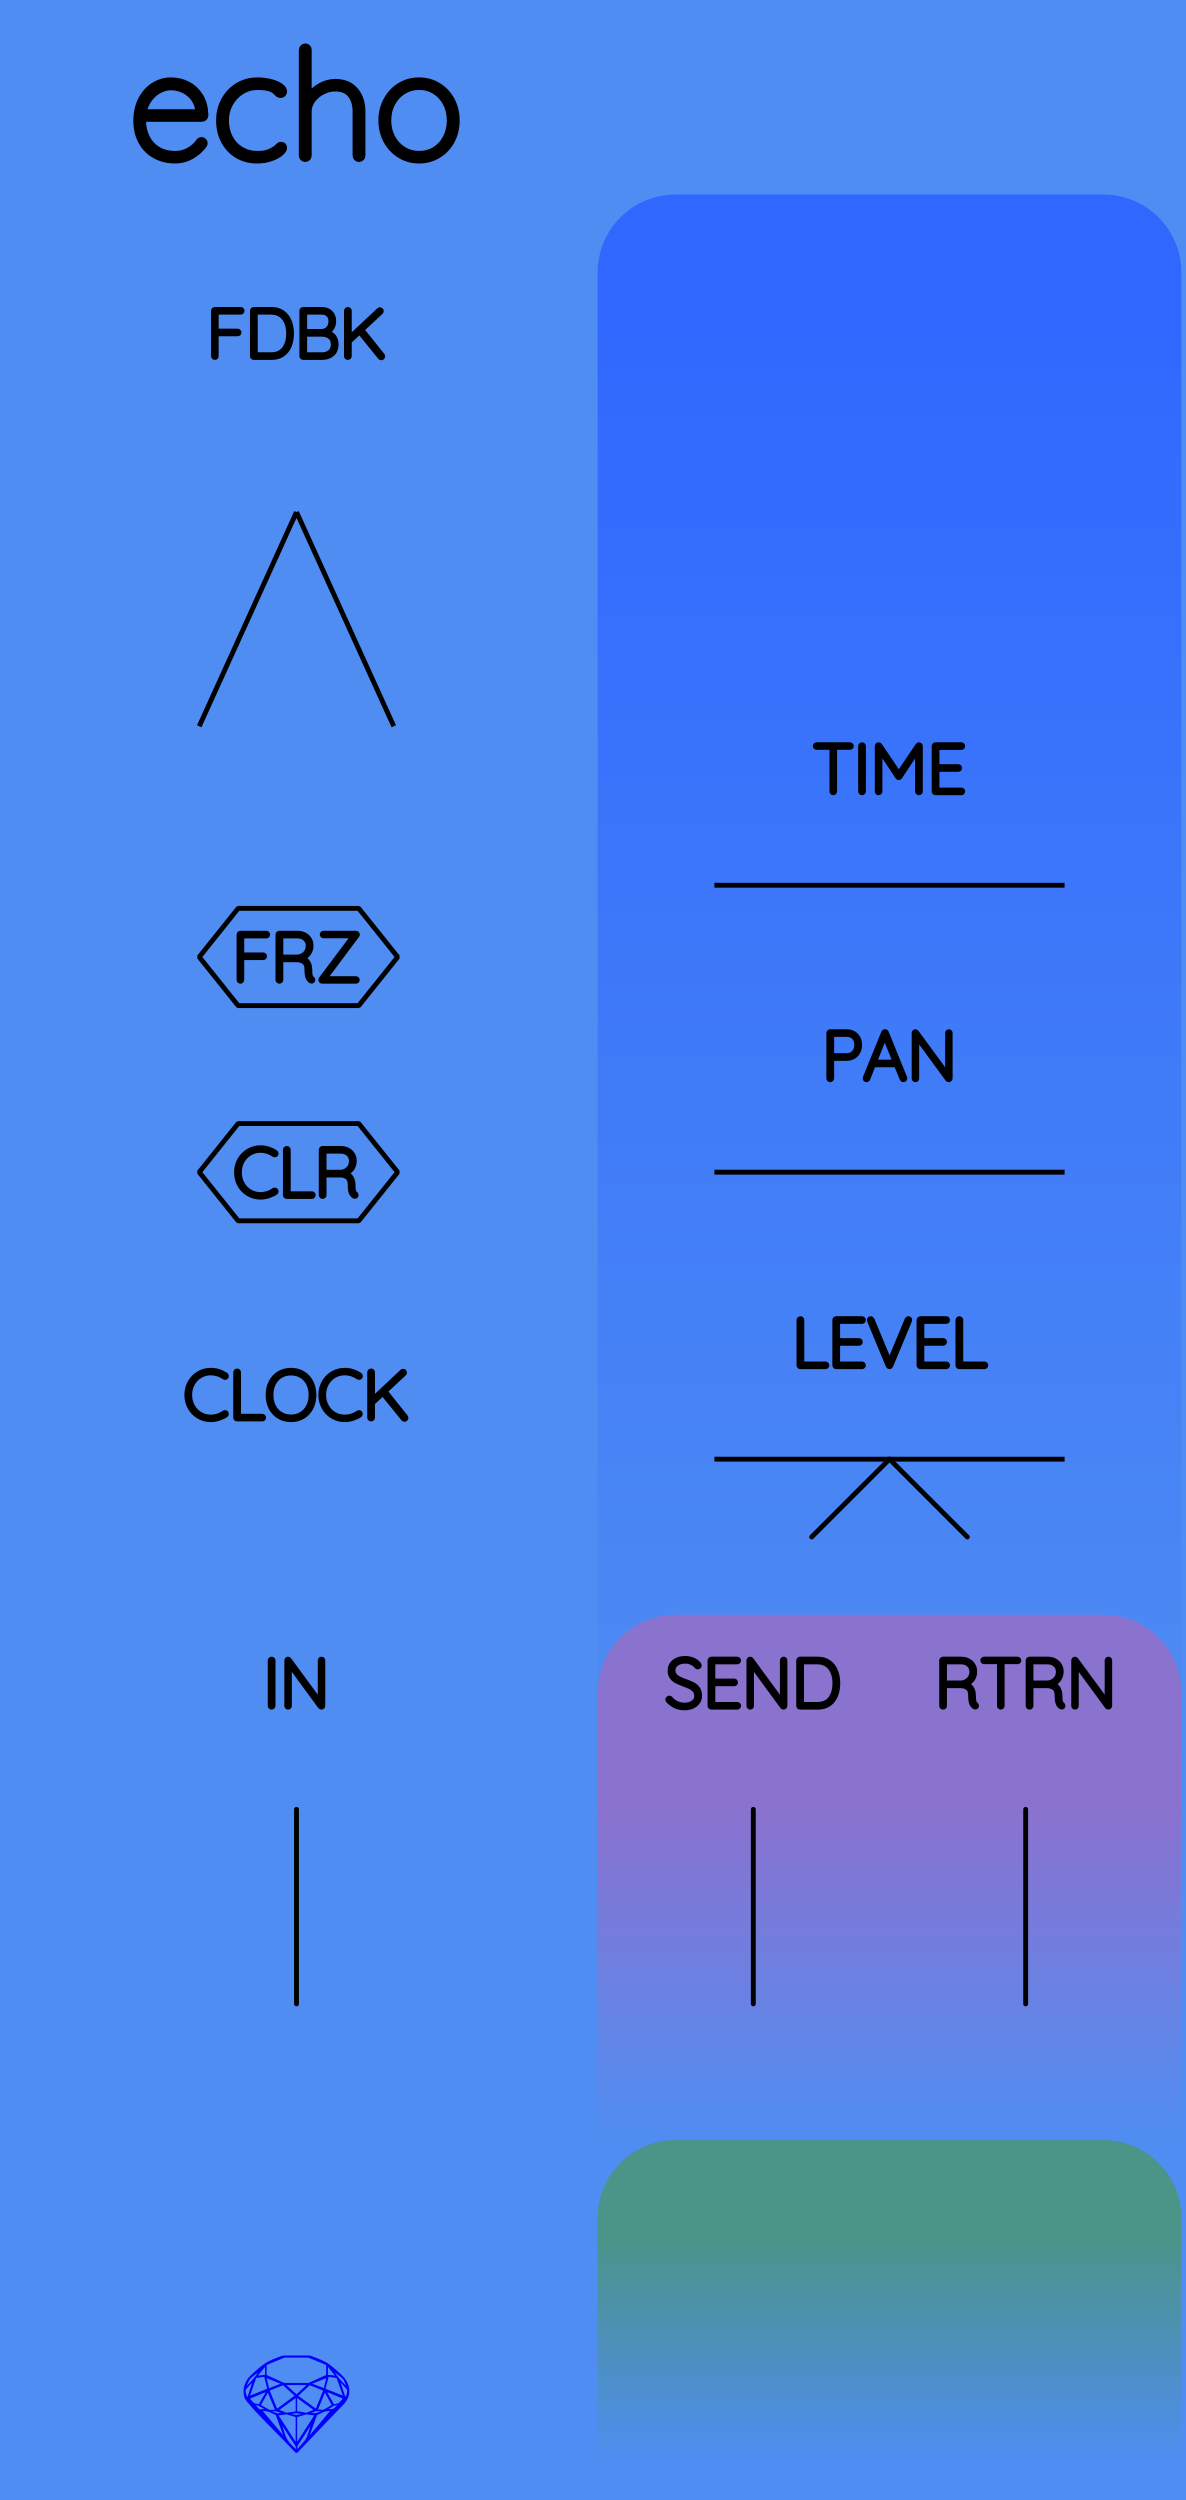
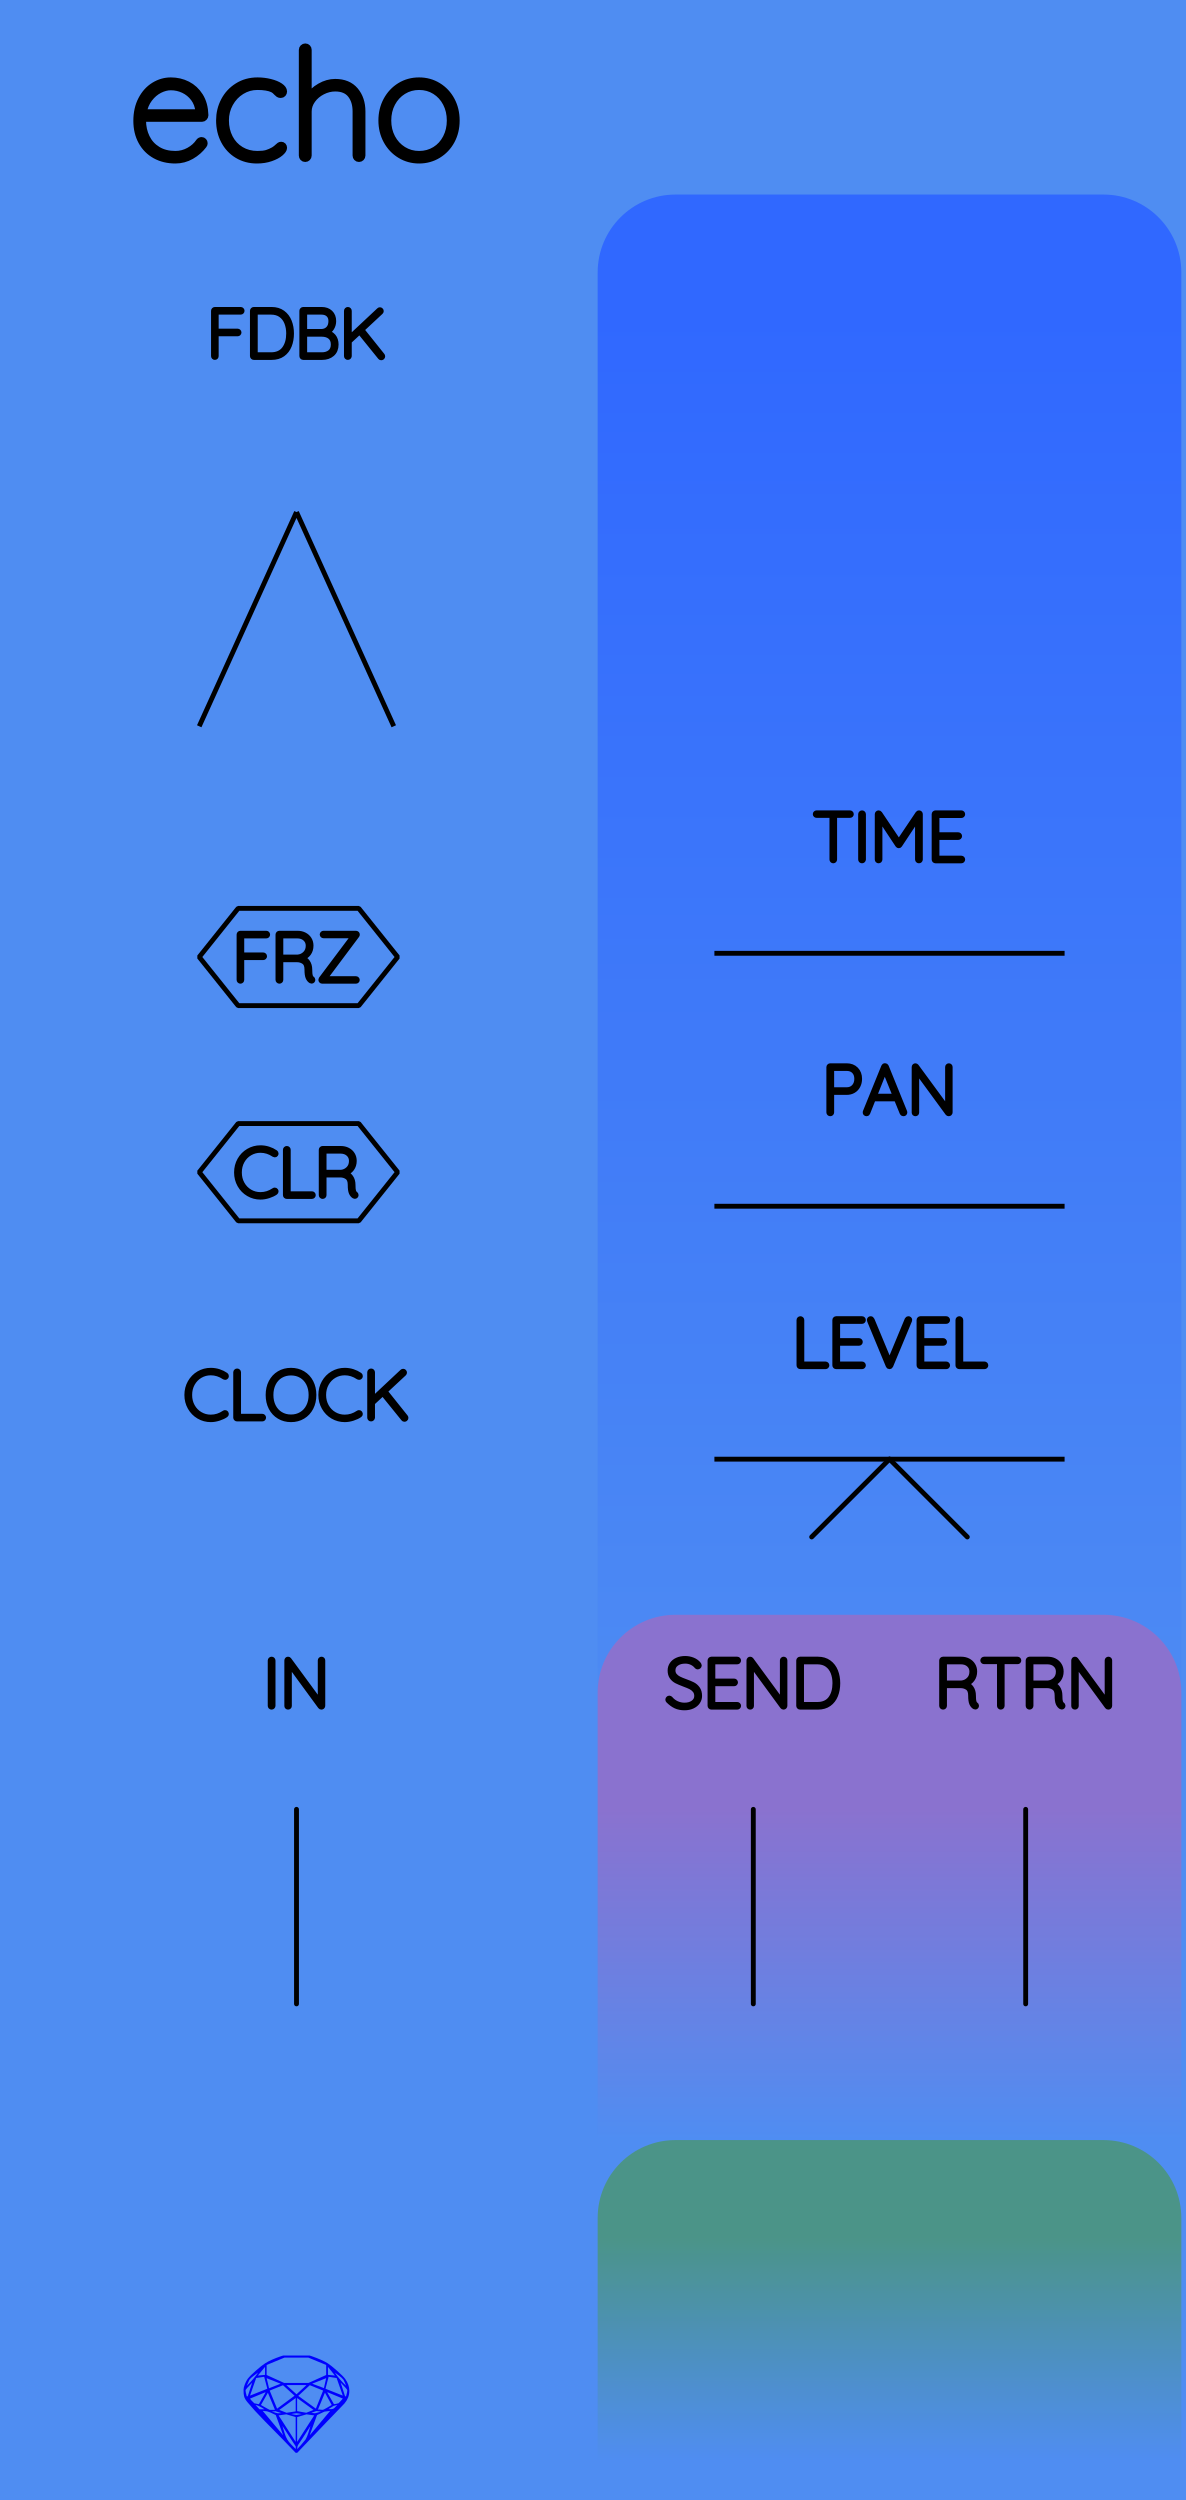
<svg xmlns="http://www.w3.org/2000/svg" width="60.96mm" height="128.50mm" viewBox="0 0 60.96 128.50">
  <g id="PanelLayer">
    <defs>
      <linearGradient id="gradient_controls" x1="0" y1="16" x2="0" y2="93" gradientUnits="userSpaceOnUse">
        <stop style="stop-color:#3068ff;stop-opacity:1;" offset="0" />
        <stop style="stop-color:#4f8df2;stop-opacity:1;" offset="1" />
      </linearGradient>
      <linearGradient id="gradient_send_return" x1="0" y1="93" x2="0" y2="110" gradientUnits="userSpaceOnUse">
        <stop style="stop-color:#8a72cf;stop-opacity:1;" offset="0" />
        <stop style="stop-color:#4f8df2;stop-opacity:1;" offset="1" />
      </linearGradient>
      <linearGradient id="gradient_env" x1="0" y1="115" x2="0" y2="126.5" gradientUnits="userSpaceOnUse">
        <stop style="stop-color:#4b9488;stop-opacity:1;" offset="0" />
        <stop style="stop-color:#4f8df2;stop-opacity:1;" offset="1" />
      </linearGradient>
    </defs>
    <rect id="border_rect" width="60.96" height="128.5" x="0" y="0" style="display:inline;fill:#4f8df2;fill-opacity:1;stroke:none;" />
    <path id="controls_art" d="M 30.72,93.00 L 30.72,14.00 A 4 4 0 0 1 34.72 10 L 56.72,10.00 A 4 4 0 0 1 60.72 14 L 60.72,10.00 L 60.72,93.00 z" style="fill:url(#gradient_controls);fill-opacity:1;stroke-width:0;" />
    <path id="send_return_art" d="M 30.72,110.00 L 30.72,87.00 A 4 4 0 0 1 34.72 83 L 56.72,83.00 A 4 4 0 0 1 60.72 87 L 60.72,83.00 L 60.72,110.00 z" style="fill:url(#gradient_send_return);fill-opacity:1;stroke-width:0;" />
    <path id="env_art" d="M 30.72,126.50 L 30.72,114.00 A 4 4 0 0 1 34.72 110 L 56.72,110.00 A 4 4 0 0 1 60.72 114 L 60.72,110.00 L 60.72,126.50 z" style="fill:url(#gradient_env);fill-opacity:1;stroke-width:0;" />
    <path id="model_name" d="M10.498 7.36Q10.498 7.414 10.467 7.453Q10.211 7.794 9.831 8.012Q9.45 8.229 9.016 8.229Q8.434 8.229 7.983 7.981Q7.533 7.732 7.281 7.274Q7.029 6.816 7.029 6.211Q7.029 5.59 7.273 5.121Q7.518 4.651 7.921 4.403Q8.325 4.154 8.783 4.154Q9.241 4.154 9.633 4.352Q10.024 4.55 10.273 4.946Q10.521 5.342 10.537 5.924Q10.537 5.986 10.49 6.036Q10.444 6.087 10.382 6.087H7.331V6.188Q7.331 6.669 7.525 7.069Q7.719 7.468 8.1 7.701Q8.48 7.934 9.016 7.934Q9.388 7.934 9.718 7.752Q10.048 7.569 10.234 7.29Q10.288 7.22 10.366 7.22Q10.42 7.22 10.459 7.263Q10.498 7.305 10.498 7.36ZM7.362 5.792H10.219V5.722Q10.18 5.326 9.966 5.043Q9.753 4.76 9.439 4.612Q9.124 4.465 8.783 4.465Q8.496 4.465 8.197 4.616Q7.898 4.767 7.669 5.066Q7.44 5.365 7.362 5.792ZM14.58 4.705Q14.58 4.767 14.538 4.814Q14.495 4.861 14.433 4.861Q14.363 4.861 14.328 4.837Q14.293 4.814 14.231 4.752Q14.13 4.635 14.021 4.581Q13.742 4.449 13.23 4.449Q12.787 4.449 12.411 4.682Q12.035 4.915 11.813 5.315Q11.592 5.714 11.592 6.188Q11.592 6.684 11.798 7.084Q12.004 7.484 12.38 7.709Q12.756 7.934 13.23 7.934Q13.54 7.934 13.719 7.88Q13.897 7.825 14.076 7.724Q14.2 7.647 14.293 7.554Q14.332 7.515 14.371 7.488Q14.41 7.461 14.448 7.461Q14.511 7.461 14.545 7.499Q14.58 7.538 14.58 7.6Q14.58 7.709 14.402 7.86Q14.223 8.012 13.909 8.12Q13.595 8.229 13.207 8.229Q12.648 8.229 12.209 7.965Q11.771 7.701 11.526 7.235Q11.282 6.77 11.282 6.188Q11.282 5.644 11.526 5.179Q11.771 4.713 12.217 4.434Q12.663 4.154 13.238 4.154Q13.571 4.154 13.886 4.232Q14.2 4.31 14.39 4.438Q14.58 4.566 14.58 4.705ZM18.608 5.73V7.996Q18.608 8.058 18.562 8.105Q18.515 8.151 18.453 8.151Q18.383 8.151 18.341 8.105Q18.298 8.058 18.298 7.996V5.73Q18.298 5.194 18.034 4.861Q17.77 4.527 17.227 4.527Q16.893 4.527 16.571 4.69Q16.249 4.853 16.047 5.132Q15.845 5.412 15.845 5.73V7.996Q15.845 8.058 15.799 8.105Q15.752 8.151 15.69 8.151Q15.62 8.151 15.578 8.105Q15.535 8.058 15.535 7.996V2.563Q15.535 2.501 15.582 2.455Q15.628 2.408 15.69 2.408Q15.76 2.408 15.803 2.455Q15.845 2.501 15.845 2.563V5.016Q16.063 4.674 16.447 4.453Q16.831 4.232 17.227 4.232Q17.894 4.232 18.251 4.655Q18.608 5.078 18.608 5.73ZM21.542 8.229Q21.006 8.229 20.568 7.961Q20.13 7.693 19.877 7.228Q19.625 6.762 19.625 6.195Q19.625 5.621 19.877 5.155Q20.13 4.69 20.564 4.422Q20.999 4.154 21.542 4.154Q22.078 4.154 22.516 4.422Q22.954 4.69 23.203 5.155Q23.451 5.621 23.451 6.195Q23.451 6.77 23.203 7.232Q22.954 7.693 22.516 7.961Q22.078 8.229 21.542 8.229ZM21.542 4.449Q21.092 4.449 20.723 4.678Q20.355 4.907 20.145 5.303Q19.936 5.699 19.936 6.195Q19.936 6.684 20.145 7.08Q20.355 7.476 20.723 7.705Q21.092 7.934 21.542 7.934Q22 7.934 22.365 7.709Q22.73 7.484 22.935 7.084Q23.141 6.684 23.141 6.195Q23.141 5.699 22.935 5.303Q22.73 4.907 22.365 4.678Q22 4.449 21.542 4.449Z" style="display:inline;stroke:#000000;stroke-width:0.35;stroke-linecap:round;stroke-linejoin:bevel" />
    <path id="sapphire_gemstone" d="m 17.955,122.900 q 0,0.342 -0.243,0.631 -0.044,0.052 -0.204,0.215 -0.187,0.19 -0.785,0.813 l -1.444,1.513 q -0.019,0.003 -0.044,0.003 -0.028,0 -0.041,-0.003 -0.083,-0.083 -0.648,-0.675 -0.469,-0.474 -0.934,-0.948 -0.557,-0.568 -0.898,-0.981 -0.132,-0.16 -0.168,-0.298 -0.028,-0.102 -0.028,-0.342 0,-0.11 0.072,-0.289 0.066,-0.165 0.141,-0.265 0.119,-0.157 0.422,-0.424 0.284,-0.251 0.474,-0.375 0.273,-0.179 0.819,-0.367 0.096,-0.033 0.11,-0.033 h 1.361 q 0.011,0 0.105,0.033 0.568,0.201 0.824,0.367 0.165,0.105 0.474,0.378 0.322,0.284 0.422,0.422 0.215,0.295 0.215,0.626 z m -0.168,-0.273 q -0.033,-0.107 -0.135,-0.309 -0.072,-0.094 -0.209,-0.198 -0.119,-0.085 -0.234,-0.171 0.245,0.364 0.579,0.678 z m -0.573,-0.524 -0.358,-0.446 v 0.411 z m 0.637,0.758 q 0,-0.052 -0.342,-0.394 l 0.229,0.703 h 0.05 q 0.063,-0.218 0.063,-0.309 z m -0.232,0.273 -0.317,-0.904 -0.411,-0.063 -0.16,0.615 z m 0.003,0.154 -0.772,-0.32 h -0.03 l 0.345,0.606 q 0.08,-0.003 0.234,-0.047 0.025,-0.014 0.223,-0.24 z m -0.857,-1.05 -0.719,0.284 0.604,0.226 z m 0,-0.163 v -0.515 l -0.918,-0.38 h -1.224 l -0.918,0.38 v 0.515 l 0.898,0.408 h 1.254 z m 0.573,1.538 q -0.069,0.011 -0.198,0.052 -0.085,0.055 -0.259,0.163 0.019,0 0.063,0.003 0.041,0 0.063,0 0.119,0 0.19,-0.069 0.072,-0.072 0.141,-0.149 z m -0.289,0.003 -0.347,-0.631 -0.364,0.879 q 0.025,-0.017 0.066,-0.017 0.03,0 0.085,0.011 0.058,0.008 0.088,0.008 0.05,0 0.229,-0.107 0.229,-0.138 0.243,-0.143 z m -0.441,-0.741 -0.684,-0.276 -0.593,0.548 0.904,0.656 z m -0.854,-0.284 h -1.036 l 0.524,0.474 z m 0.75,1.367 q -0.229,-0.03 -0.229,-0.03 -0.036,0 -0.273,0.094 l 0.19,0.019 q 0.011,0 0.311,-0.083 z m -0.389,-0.088 -0.843,-0.612 v 0.675 l 0.471,0.083 z m 0.854,0.05 q -0.099,0.006 -0.295,0.039 -0.011,0.003 -0.378,0.176 -0.13,0.347 -0.38,1.042 z m -2.544,-1.397 -0.719,-0.284 0.124,0.518 z m -0.802,-0.455 v -0.411 l -0.367,0.446 z m 1.516,1.072 -0.593,-0.54 -0.684,0.276 0.38,0.929 z m 0.369,0.943 q -0.033,-0.003 -0.135,-0.025 -0.085,-0.017 -0.138,-0.017 -0.052,0 -0.138,0.017 -0.102,0.022 -0.135,0.025 0.265,0.047 0.273,0.047 0.008,0 0.273,-0.047 z m -0.309,-0.138 v -0.686 l -0.843,0.612 0.372,0.146 z m 0.951,0.207 -0.397,-0.055 -0.48,0.141 v 1.276 z m -2.888,-2.202 q -0.119,0.085 -0.234,0.174 -0.146,0.107 -0.209,0.196 -0.044,0.105 -0.135,0.314 0.369,-0.364 0.579,-0.684 z m 0.477,0.832 -0.16,-0.615 -0.411,0.063 -0.317,0.904 z m 0.394,1.083 -0.364,-0.879 -0.356,0.631 q 0.435,0.251 0.452,0.251 0.091,0 0.267,-0.003 z m 1.822,0.83 q -0.132,0.212 -0.405,0.634 -0.077,0.107 -0.22,0.328 -0.058,0.105 -0.055,0.226 0.16,-0.152 0.433,-0.496 0.077,-0.13 0.141,-0.339 0.055,-0.176 0.107,-0.353 z m -1.494,-0.661 -0.27,-0.088 -0.008,-0.011 q -0.025,0 -0.107,0.011 -0.066,0.006 -0.107,0.006 0.273,0.091 0.311,0.091 0.025,0 0.182,-0.008 z m -0.81,-1.064 h -0.03 l -0.772,0.32 q 0.066,0.097 0.223,0.24 0.077,0.014 0.234,0.047 z m -0.689,-0.502 q -0.342,0.347 -0.342,0.394 0,0.08 0.063,0.309 h 0.05 z m 2.235,3.045 v -1.276 l -0.48,-0.141 -0.397,0.055 z m -1.607,-1.676 q -0.256,-0.182 -0.458,-0.223 0.066,0.077 0.204,0.223 z m 1.61,2.045 v -0.138 l -0.684,-1.05 q 0.052,0.176 0.107,0.353 0.063,0.209 0.141,0.339 0.069,0.119 0.204,0.259 0.116,0.119 0.232,0.237 z m -0.645,-0.706 q -0.116,-0.328 -0.38,-1.042 -0.135,-0.066 -0.273,-0.13 -0.16,-0.072 -0.289,-0.072 -0.052,0 -0.11,-0.014 z" style="stroke-width:0;fill:#0000ff;stroke:#2e2114;stroke-linecap:square;stroke-opacity:1" />
    <path d="M 15.24,93.00 L 15.24,103.00 " style="stroke:#000000;stroke-width:0.25;stroke-linecap:round;stroke-linejoin:bevel;stroke-dasharray:none" fill="none" />
    <path d="M13.961 87.749Q13.926 87.749 13.906 87.728Q13.887 87.707 13.887 87.675V85.353Q13.887 85.322 13.908 85.301Q13.929 85.279 13.961 85.279Q13.993 85.279 14.014 85.301Q14.035 85.322 14.035 85.353V87.675Q14.032 87.707 14.011 87.728Q13.989 87.749 13.961 87.749ZM16.593 85.346V87.671Q16.593 87.71 16.572 87.729Q16.551 87.749 16.519 87.749Q16.483 87.749 16.462 87.721L14.875 85.551V87.689Q14.875 87.714 14.855 87.731Q14.836 87.749 14.808 87.749Q14.776 87.749 14.758 87.731Q14.741 87.714 14.741 87.689V85.35Q14.741 85.315 14.76 85.297Q14.78 85.279 14.804 85.279Q14.836 85.279 14.857 85.304L16.459 87.488V85.346Q16.459 85.318 16.478 85.299Q16.498 85.279 16.526 85.279Q16.558 85.279 16.575 85.299Q16.593 85.318 16.593 85.346Z" style="stroke:#000000;stroke-width:0.25;stroke-linecap:round;stroke-linejoin:bevel" />
    <path d="M 38.72,93.00 L 38.72,103.00 " style="stroke:#000000;stroke-width:0.25;stroke-linecap:round;stroke-linejoin:bevel;stroke-dasharray:none" fill="none" />
    <path d="M34.346 87.414Q34.324 87.392 34.324 87.361Q34.324 87.333 34.349 87.306Q34.374 87.28 34.402 87.28Q34.434 87.28 34.462 87.311Q34.6 87.474 34.788 87.558Q34.977 87.643 35.185 87.643Q35.457 87.643 35.633 87.513Q35.81 87.382 35.81 87.167Q35.806 86.997 35.718 86.888Q35.63 86.779 35.501 86.713Q35.372 86.648 35.15 86.567Q34.907 86.475 34.771 86.405Q34.635 86.334 34.538 86.204Q34.441 86.073 34.441 85.862Q34.441 85.689 34.536 85.547Q34.631 85.406 34.808 85.325Q34.984 85.244 35.217 85.244Q35.425 85.244 35.612 85.32Q35.799 85.396 35.908 85.533Q35.944 85.583 35.944 85.608Q35.944 85.636 35.917 85.659Q35.891 85.682 35.859 85.682Q35.831 85.682 35.813 85.66Q35.714 85.533 35.559 85.459Q35.404 85.385 35.217 85.385Q34.949 85.385 34.771 85.512Q34.593 85.639 34.593 85.858Q34.593 86.01 34.679 86.115Q34.765 86.221 34.896 86.287Q35.026 86.352 35.22 86.422Q35.467 86.511 35.612 86.585Q35.757 86.659 35.859 86.8Q35.961 86.941 35.961 87.174Q35.961 87.336 35.866 87.477Q35.771 87.618 35.593 87.701Q35.414 87.784 35.185 87.784Q34.924 87.784 34.73 87.694Q34.536 87.604 34.346 87.414ZM37.965 87.678Q37.965 87.71 37.944 87.729Q37.923 87.749 37.895 87.749H36.565Q36.536 87.749 36.515 87.728Q36.494 87.707 36.494 87.678V85.35Q36.494 85.322 36.515 85.301Q36.536 85.279 36.565 85.279H37.895Q37.923 85.279 37.944 85.301Q37.965 85.322 37.965 85.35Q37.965 85.382 37.944 85.401Q37.923 85.421 37.895 85.421H36.642V86.405H37.736Q37.764 86.405 37.785 86.426Q37.806 86.447 37.806 86.475Q37.806 86.507 37.785 86.526Q37.764 86.546 37.736 86.546H36.642V87.608H37.895Q37.923 87.608 37.944 87.629Q37.965 87.65 37.965 87.678ZM40.346 85.346V87.671Q40.346 87.71 40.325 87.729Q40.304 87.749 40.272 87.749Q40.237 87.749 40.216 87.721L38.628 85.551V87.689Q38.628 87.714 38.609 87.731Q38.59 87.749 38.561 87.749Q38.529 87.749 38.512 87.731Q38.494 87.714 38.494 87.689V85.35Q38.494 85.315 38.514 85.297Q38.533 85.279 38.558 85.279Q38.59 85.279 38.611 85.304L40.212 87.488V85.346Q40.212 85.318 40.232 85.299Q40.251 85.279 40.279 85.279Q40.311 85.279 40.329 85.299Q40.346 85.318 40.346 85.346ZM43.063 86.514Q43.063 86.863 42.952 87.142Q42.84 87.421 42.611 87.585Q42.382 87.749 42.04 87.749H41.122Q41.094 87.749 41.073 87.728Q41.052 87.707 41.052 87.678V85.35Q41.052 85.322 41.073 85.301Q41.094 85.279 41.122 85.279H42.04Q42.378 85.279 42.609 85.449Q42.84 85.618 42.952 85.898Q43.063 86.179 43.063 86.514ZM42.914 86.514Q42.914 86.214 42.818 85.966Q42.721 85.717 42.518 85.569Q42.315 85.421 42.004 85.421H41.2V87.608H42.004Q42.463 87.608 42.689 87.306Q42.914 87.004 42.914 86.514Z" style="stroke:#000000;stroke-width:0.25;stroke-linecap:round;stroke-linejoin:bevel" />
    <path d="M 52.72,93.00 L 52.72,103.00 " style="stroke:#000000;stroke-width:0.25;stroke-linecap:round;stroke-linejoin:bevel;stroke-dasharray:none" fill="none" />
    <path d="M50.196 87.675Q50.196 87.707 50.176 87.726Q50.157 87.745 50.129 87.745Q50.108 87.745 50.097 87.738Q50.002 87.685 49.945 87.56Q49.889 87.435 49.889 87.149Q49.889 86.86 49.734 86.752Q49.578 86.645 49.374 86.645H48.548V87.678Q48.548 87.707 48.527 87.728Q48.506 87.749 48.474 87.749Q48.443 87.749 48.421 87.728Q48.4 87.707 48.4 87.678V85.35Q48.4 85.322 48.421 85.301Q48.443 85.279 48.471 85.279H49.402Q49.607 85.279 49.766 85.362Q49.924 85.445 50.012 85.59Q50.101 85.734 50.101 85.918Q50.101 86.154 49.975 86.324Q49.85 86.493 49.649 86.553Q49.818 86.606 49.928 86.763Q50.037 86.92 50.037 87.149Q50.037 87.385 50.067 87.479Q50.097 87.572 50.157 87.611Q50.196 87.636 50.196 87.675ZM49.42 86.504Q49.642 86.482 49.797 86.327Q49.953 86.172 49.953 85.921Q49.953 85.703 49.797 85.562Q49.642 85.421 49.385 85.421H48.548V86.504ZM52.369 85.346Q52.369 85.378 52.35 85.396Q52.33 85.413 52.298 85.413H51.512V87.678Q51.512 87.707 51.491 87.728Q51.469 87.749 51.441 87.749Q51.409 87.749 51.39 87.728Q51.371 87.707 51.371 87.678V85.413H50.584Q50.556 85.413 50.535 85.394Q50.513 85.375 50.513 85.346Q50.513 85.318 50.535 85.299Q50.556 85.279 50.584 85.279H52.298Q52.327 85.279 52.348 85.299Q52.369 85.318 52.369 85.346ZM54.641 87.675Q54.641 87.707 54.621 87.726Q54.602 87.745 54.574 87.745Q54.553 87.745 54.542 87.738Q54.447 87.685 54.39 87.56Q54.334 87.435 54.334 87.149Q54.334 86.86 54.179 86.752Q54.023 86.645 53.819 86.645H52.993V87.678Q52.993 87.707 52.972 87.728Q52.951 87.749 52.919 87.749Q52.888 87.749 52.866 87.728Q52.845 87.707 52.845 87.678V85.35Q52.845 85.322 52.866 85.301Q52.888 85.279 52.916 85.279H53.847Q54.052 85.279 54.211 85.362Q54.369 85.445 54.457 85.59Q54.546 85.734 54.546 85.918Q54.546 86.154 54.42 86.324Q54.295 86.493 54.094 86.553Q54.263 86.606 54.373 86.763Q54.482 86.92 54.482 87.149Q54.482 87.385 54.512 87.479Q54.542 87.572 54.602 87.611Q54.641 87.636 54.641 87.675ZM53.865 86.504Q54.087 86.482 54.242 86.327Q54.398 86.172 54.398 85.921Q54.398 85.703 54.242 85.562Q54.087 85.421 53.83 85.421H52.993V86.504ZM57.04 85.346V87.671Q57.04 87.71 57.019 87.729Q56.997 87.749 56.966 87.749Q56.93 87.749 56.909 87.721L55.322 85.551V87.689Q55.322 87.714 55.302 87.731Q55.283 87.749 55.255 87.749Q55.223 87.749 55.205 87.731Q55.188 87.714 55.188 87.689V85.35Q55.188 85.315 55.207 85.297Q55.227 85.279 55.251 85.279Q55.283 85.279 55.304 85.304L56.906 87.488V85.346Q56.906 85.318 56.925 85.299Q56.944 85.279 56.973 85.279Q57.005 85.279 57.022 85.299Q57.04 85.318 57.04 85.346Z" style="stroke:#000000;stroke-width:0.25;stroke-linecap:round;stroke-linejoin:bevel" />
    <path d="M11.638 70.728Q11.638 70.756 11.624 70.774Q11.603 70.802 11.571 70.802Q11.557 70.802 11.529 70.788Q11.201 70.566 10.834 70.566Q10.537 70.566 10.289 70.712Q10.04 70.859 9.895 71.118Q9.751 71.377 9.751 71.702Q9.751 72.026 9.895 72.285Q10.04 72.545 10.289 72.691Q10.537 72.838 10.834 72.838Q11.204 72.838 11.525 72.619Q11.543 72.605 11.568 72.605Q11.603 72.605 11.624 72.633Q11.638 72.651 11.638 72.675Q11.638 72.711 11.61 72.732Q11.472 72.831 11.255 72.901Q11.038 72.972 10.834 72.972Q10.499 72.972 10.216 72.806Q9.934 72.64 9.768 72.349Q9.603 72.058 9.603 71.702Q9.603 71.345 9.768 71.054Q9.934 70.763 10.216 70.597Q10.499 70.432 10.834 70.432Q11.046 70.432 11.245 70.495Q11.444 70.559 11.606 70.671Q11.638 70.696 11.638 70.728ZM13.55 72.866Q13.55 72.897 13.529 72.917Q13.508 72.936 13.48 72.936H12.185Q12.153 72.936 12.134 72.915Q12.114 72.894 12.114 72.866V70.537Q12.114 70.509 12.136 70.488Q12.157 70.467 12.188 70.467Q12.22 70.467 12.241 70.488Q12.263 70.509 12.263 70.537V72.795H13.48Q13.508 72.795 13.529 72.816Q13.55 72.838 13.55 72.866ZM14.958 72.972Q14.616 72.972 14.348 72.811Q14.079 72.651 13.929 72.361Q13.78 72.072 13.78 71.702Q13.78 71.331 13.929 71.042Q14.079 70.753 14.348 70.592Q14.616 70.432 14.958 70.432Q15.3 70.432 15.568 70.592Q15.836 70.753 15.986 71.042Q16.136 71.331 16.136 71.702Q16.136 72.072 15.986 72.361Q15.836 72.651 15.568 72.811Q15.3 72.972 14.958 72.972ZM14.958 70.573Q14.658 70.573 14.423 70.714Q14.189 70.855 14.058 71.112Q13.928 71.37 13.928 71.702Q13.928 72.033 14.058 72.291Q14.189 72.548 14.423 72.689Q14.658 72.831 14.958 72.831Q15.258 72.831 15.492 72.689Q15.727 72.548 15.857 72.291Q15.988 72.033 15.988 71.702Q15.988 71.37 15.857 71.112Q15.727 70.855 15.492 70.714Q15.258 70.573 14.958 70.573ZM18.524 70.728Q18.524 70.756 18.51 70.774Q18.489 70.802 18.457 70.802Q18.443 70.802 18.415 70.788Q18.087 70.566 17.72 70.566Q17.424 70.566 17.175 70.712Q16.926 70.859 16.782 71.118Q16.637 71.377 16.637 71.702Q16.637 72.026 16.782 72.285Q16.926 72.545 17.175 72.691Q17.424 72.838 17.72 72.838Q18.09 72.838 18.412 72.619Q18.429 72.605 18.454 72.605Q18.489 72.605 18.51 72.633Q18.524 72.651 18.524 72.675Q18.524 72.711 18.496 72.732Q18.359 72.831 18.142 72.901Q17.925 72.972 17.72 72.972Q17.385 72.972 17.103 72.806Q16.82 72.64 16.655 72.349Q16.489 72.058 16.489 71.702Q16.489 71.345 16.655 71.054Q16.82 70.763 17.103 70.597Q17.385 70.432 17.72 70.432Q17.932 70.432 18.131 70.495Q18.33 70.559 18.493 70.671Q18.524 70.696 18.524 70.728ZM20.867 72.88Q20.867 72.919 20.84 72.936Q20.814 72.954 20.786 72.954Q20.757 72.954 20.736 72.929L19.678 71.621L19.149 72.111V72.862Q19.145 72.894 19.124 72.915Q19.103 72.936 19.075 72.936Q19.039 72.936 19.02 72.915Q19.001 72.894 19.001 72.862V70.541Q19.001 70.509 19.022 70.488Q19.043 70.467 19.075 70.467Q19.106 70.467 19.128 70.488Q19.149 70.509 19.149 70.541V71.931L20.673 70.502Q20.694 70.481 20.722 70.481Q20.75 70.481 20.772 70.502Q20.793 70.523 20.793 70.552Q20.793 70.58 20.772 70.601L19.794 71.511L20.849 72.831Q20.867 72.855 20.867 72.88Z" style="stroke:#000000;stroke-width:0.25;stroke-linecap:round;stroke-linejoin:bevel" />
-     <path d="M 36.72,45.50 L 54.72,45.50 z " style="stroke:#000000;stroke-width:0.25;stroke-linecap:round;stroke-linejoin:bevel;stroke-dasharray:none" />
-     <path d="M43.759 38.346Q43.759 38.378 43.739 38.396Q43.72 38.413 43.688 38.413H42.901V40.678Q42.901 40.706 42.88 40.728Q42.859 40.749 42.831 40.749Q42.799 40.749 42.78 40.728Q42.76 40.706 42.76 40.678V38.413H41.974Q41.945 38.413 41.924 38.394Q41.903 38.375 41.903 38.346Q41.903 38.318 41.924 38.299Q41.945 38.279 41.974 38.279H43.688Q43.716 38.279 43.737 38.299Q43.759 38.318 43.759 38.346ZM44.309 40.749Q44.274 40.749 44.254 40.728Q44.235 40.706 44.235 40.675V38.353Q44.235 38.322 44.256 38.301Q44.277 38.279 44.309 38.279Q44.341 38.279 44.362 38.301Q44.383 38.322 44.383 38.353V40.675Q44.379 40.706 44.358 40.728Q44.337 40.749 44.309 40.749ZM47.307 38.35V40.678Q47.307 40.706 47.285 40.728Q47.262 40.749 47.233 40.749Q47.202 40.749 47.181 40.728Q47.159 40.706 47.159 40.678V38.569L46.249 39.944Q46.231 39.973 46.2 39.973Q46.161 39.973 46.143 39.944L45.23 38.565V40.678Q45.23 40.706 45.209 40.728Q45.187 40.749 45.159 40.749Q45.127 40.749 45.108 40.728Q45.089 40.706 45.089 40.678V38.35Q45.089 38.325 45.108 38.302Q45.127 38.279 45.156 38.279Q45.201 38.279 45.223 38.311L46.2 39.765L47.177 38.311Q47.205 38.272 47.244 38.279Q47.272 38.283 47.29 38.302Q47.307 38.322 47.307 38.35ZM49.484 40.678Q49.484 40.71 49.463 40.729Q49.442 40.749 49.414 40.749H48.084Q48.055 40.749 48.034 40.728Q48.013 40.706 48.013 40.678V38.35Q48.013 38.322 48.034 38.301Q48.055 38.279 48.084 38.279H49.414Q49.442 38.279 49.463 38.301Q49.484 38.322 49.484 38.35Q49.484 38.382 49.463 38.401Q49.442 38.42 49.414 38.42H48.161V39.405H49.255Q49.283 39.405 49.304 39.426Q49.325 39.447 49.325 39.475Q49.325 39.507 49.304 39.526Q49.283 39.546 49.255 39.546H48.161V40.608H49.414Q49.442 40.608 49.463 40.629Q49.484 40.65 49.484 40.678Z" style="stroke:#000000;stroke-width:0.25;stroke-linecap:round;stroke-linejoin:bevel" />
+     <path d="M 36.72,49.00 L 54.72,49.00 z " style="stroke:#000000;stroke-width:0.25;stroke-linecap:round;stroke-linejoin:bevel;stroke-dasharray:none" />
+     <path d="M43.759 41.846Q43.759 41.878 43.739 41.896Q43.72 41.913 43.688 41.913H42.901V44.178Q42.901 44.206 42.88 44.228Q42.859 44.249 42.831 44.249Q42.799 44.249 42.78 44.228Q42.76 44.206 42.76 44.178V41.913H41.974Q41.945 41.913 41.924 41.894Q41.903 41.875 41.903 41.846Q41.903 41.818 41.924 41.799Q41.945 41.779 41.974 41.779H43.688Q43.716 41.779 43.737 41.799Q43.759 41.818 43.759 41.846ZM44.309 44.249Q44.274 44.249 44.254 44.228Q44.235 44.206 44.235 44.175V41.853Q44.235 41.822 44.256 41.801Q44.277 41.779 44.309 41.779Q44.341 41.779 44.362 41.801Q44.383 41.822 44.383 41.853V44.175Q44.379 44.206 44.358 44.228Q44.337 44.249 44.309 44.249ZM47.307 41.85V44.178Q47.307 44.206 47.285 44.228Q47.262 44.249 47.233 44.249Q47.202 44.249 47.181 44.228Q47.159 44.206 47.159 44.178V42.069L46.249 43.444Q46.231 43.473 46.2 43.473Q46.161 43.473 46.143 43.444L45.23 42.065V44.178Q45.23 44.206 45.209 44.228Q45.187 44.249 45.159 44.249Q45.127 44.249 45.108 44.228Q45.089 44.206 45.089 44.178V41.85Q45.089 41.825 45.108 41.802Q45.127 41.779 45.156 41.779Q45.201 41.779 45.223 41.811L46.2 43.265L47.177 41.811Q47.205 41.772 47.244 41.779Q47.272 41.783 47.29 41.802Q47.307 41.822 47.307 41.85ZM49.484 44.178Q49.484 44.21 49.463 44.229Q49.442 44.249 49.414 44.249H48.084Q48.055 44.249 48.034 44.228Q48.013 44.206 48.013 44.178V41.85Q48.013 41.822 48.034 41.801Q48.055 41.779 48.084 41.779H49.414Q49.442 41.779 49.463 41.801Q49.484 41.822 49.484 41.85Q49.484 41.882 49.463 41.901Q49.442 41.92 49.414 41.92H48.161V42.905H49.255Q49.283 42.905 49.304 42.926Q49.325 42.947 49.325 42.975Q49.325 43.007 49.304 43.026Q49.283 43.046 49.255 43.046H48.161V44.108H49.414Q49.442 44.108 49.463 44.129Q49.484 44.15 49.484 44.178Z" style="stroke:#000000;stroke-width:0.25;stroke-linecap:round;stroke-linejoin:bevel" />
    <path d="M12.444 15.975Q12.444 16.007 12.423 16.026Q12.402 16.046 12.374 16.046H11.114V17.019H12.215Q12.243 17.019 12.264 17.04Q12.286 17.061 12.286 17.09Q12.286 17.122 12.264 17.141Q12.243 17.16 12.215 17.16H11.114V18.303Q11.114 18.331 11.095 18.353Q11.075 18.374 11.044 18.374Q11.012 18.374 10.993 18.353Q10.973 18.331 10.973 18.303V15.975Q10.973 15.947 10.994 15.926Q11.015 15.904 11.044 15.904H12.374Q12.402 15.904 12.423 15.926Q12.444 15.947 12.444 15.975ZM14.984 17.139Q14.984 17.488 14.873 17.767Q14.762 18.046 14.533 18.21Q14.303 18.374 13.961 18.374H13.044Q13.016 18.374 12.995 18.353Q12.973 18.331 12.973 18.303V15.975Q12.973 15.947 12.995 15.926Q13.016 15.904 13.044 15.904H13.961Q14.3 15.904 14.531 16.074Q14.762 16.243 14.873 16.523Q14.984 16.804 14.984 17.139ZM14.836 17.139Q14.836 16.839 14.739 16.59Q14.642 16.342 14.439 16.194Q14.236 16.046 13.926 16.046H13.122V18.233H13.926Q14.384 18.233 14.61 17.931Q14.836 17.63 14.836 17.139ZM17.277 17.707Q17.277 18.028 17.074 18.201Q16.872 18.374 16.558 18.374H15.584Q15.556 18.374 15.535 18.353Q15.513 18.331 15.513 18.303V15.975Q15.513 15.947 15.535 15.926Q15.556 15.904 15.584 15.904H16.533Q16.815 15.904 16.985 16.067Q17.154 16.229 17.154 16.504Q17.154 16.702 17.055 16.862Q16.956 17.023 16.78 17.083Q17.006 17.125 17.142 17.287Q17.277 17.45 17.277 17.707ZM16.515 16.046H15.662V17.037H16.515Q16.734 17.033 16.87 16.894Q17.006 16.755 17.006 16.501Q17.006 16.292 16.877 16.169Q16.748 16.046 16.515 16.046ZM17.129 17.707Q17.129 17.446 16.967 17.314Q16.805 17.181 16.54 17.181H15.662V18.233H16.54Q16.805 18.233 16.967 18.1Q17.129 17.968 17.129 17.707ZM19.673 18.317Q19.673 18.356 19.646 18.374Q19.62 18.392 19.591 18.392Q19.563 18.392 19.542 18.367L18.484 17.058L17.955 17.548V18.3Q17.951 18.331 17.93 18.353Q17.909 18.374 17.881 18.374Q17.845 18.374 17.826 18.353Q17.806 18.331 17.806 18.3V15.979Q17.806 15.947 17.828 15.926Q17.849 15.904 17.881 15.904Q17.912 15.904 17.933 15.926Q17.955 15.947 17.955 15.979V17.368L19.479 15.94Q19.5 15.918 19.528 15.918Q19.556 15.918 19.577 15.94Q19.599 15.961 19.599 15.989Q19.599 16.017 19.577 16.038L18.6 16.949L19.655 18.268Q19.673 18.293 19.673 18.317Z" style="stroke:#000000;stroke-width:0.25;stroke-linecap:round;stroke-linejoin:bevel" />
    <path d="M 15.24,26.32 L 10.24,37.33 z L 20.24,37.33 z " style="stroke:#000000;stroke-width:0.25;stroke-linecap:round;stroke-linejoin:bevel;stroke-dasharray:none" />
-     <path d="M 36.72,60.25 L 54.72,60.25 z " style="stroke:#000000;stroke-width:0.25;stroke-linecap:round;stroke-linejoin:bevel;stroke-dasharray:none" />
-     <path d="M44.185 53.703Q44.185 53.901 44.102 54.061Q44.02 54.222 43.868 54.312Q43.716 54.402 43.519 54.402H42.75V55.428Q42.75 55.456 42.727 55.478Q42.704 55.499 42.675 55.499Q42.644 55.499 42.623 55.478Q42.601 55.456 42.601 55.428V53.1Q42.601 53.072 42.623 53.051Q42.644 53.029 42.672 53.029H43.519Q43.819 53.029 44.002 53.216Q44.185 53.403 44.185 53.703ZM44.037 53.703Q44.037 53.46 43.898 53.315Q43.759 53.17 43.519 53.17H42.75V54.261H43.519Q43.755 54.261 43.896 54.104Q44.037 53.947 44.037 53.703ZM46.51 55.432Q46.51 55.464 46.489 55.481Q46.468 55.499 46.436 55.499Q46.411 55.499 46.392 55.486Q46.373 55.474 46.366 55.453L46.069 54.726L46.073 54.733H44.891L44.605 55.453Q44.588 55.499 44.542 55.499Q44.51 55.499 44.491 55.481Q44.471 55.464 44.468 55.439Q44.464 55.425 44.471 55.404L45.42 53.068Q45.431 53.04 45.447 53.031Q45.462 53.022 45.487 53.022Q45.54 53.022 45.558 53.068L46.507 55.404Q46.51 55.414 46.51 55.432ZM44.947 54.592H46.016L45.477 53.262ZM48.839 53.096V55.421Q48.839 55.46 48.817 55.479Q48.796 55.499 48.764 55.499Q48.729 55.499 48.708 55.471L47.12 53.301V55.439Q47.12 55.464 47.101 55.481Q47.082 55.499 47.053 55.499Q47.022 55.499 47.004 55.481Q46.986 55.464 46.986 55.439V53.1Q46.986 53.065 47.006 53.047Q47.025 53.029 47.05 53.029Q47.082 53.029 47.103 53.054L48.705 55.238V53.096Q48.705 53.068 48.724 53.049Q48.743 53.029 48.772 53.029Q48.803 53.029 48.821 53.049Q48.839 53.068 48.839 53.096Z" style="stroke:#000000;stroke-width:0.25;stroke-linecap:round;stroke-linejoin:bevel" />
+     <path d="M 36.72,62.00 L 54.72,62.00 z " style="stroke:#000000;stroke-width:0.25;stroke-linecap:round;stroke-linejoin:bevel;stroke-dasharray:none" />
+     <path d="M44.185 55.453Q44.185 55.651 44.102 55.811Q44.02 55.972 43.868 56.062Q43.716 56.152 43.519 56.152H42.75V57.178Q42.75 57.206 42.727 57.228Q42.704 57.249 42.675 57.249Q42.644 57.249 42.623 57.228Q42.601 57.206 42.601 57.178V54.85Q42.601 54.822 42.623 54.801Q42.644 54.779 42.672 54.779H43.519Q43.819 54.779 44.002 54.966Q44.185 55.153 44.185 55.453ZM44.037 55.453Q44.037 55.21 43.898 55.065Q43.759 54.92 43.519 54.92H42.75V56.011H43.519Q43.755 56.011 43.896 55.854Q44.037 55.697 44.037 55.453ZM46.51 57.182Q46.51 57.214 46.489 57.231Q46.468 57.249 46.436 57.249Q46.411 57.249 46.392 57.236Q46.373 57.224 46.366 57.203L46.069 56.476L46.073 56.483H44.891L44.605 57.203Q44.588 57.249 44.542 57.249Q44.51 57.249 44.491 57.231Q44.471 57.214 44.468 57.189Q44.464 57.175 44.471 57.154L45.42 54.818Q45.431 54.79 45.447 54.781Q45.462 54.772 45.487 54.772Q45.54 54.772 45.558 54.818L46.507 57.154Q46.51 57.164 46.51 57.182ZM44.947 56.342H46.016L45.477 55.012ZM48.839 54.846V57.171Q48.839 57.21 48.817 57.229Q48.796 57.249 48.764 57.249Q48.729 57.249 48.708 57.221L47.12 55.051V57.189Q47.12 57.214 47.101 57.231Q47.082 57.249 47.053 57.249Q47.022 57.249 47.004 57.231Q46.986 57.214 46.986 57.189V54.85Q46.986 54.815 47.006 54.797Q47.025 54.779 47.05 54.779Q47.082 54.779 47.103 54.804L48.705 56.988V54.846Q48.705 54.818 48.724 54.799Q48.743 54.779 48.772 54.779Q48.803 54.779 48.821 54.799Q48.839 54.818 48.839 54.846Z" style="stroke:#000000;stroke-width:0.25;stroke-linecap:round;stroke-linejoin:bevel" />
    <path d="M 36.72,75.00 L 54.72,75.00 z " style="stroke:#000000;stroke-width:0.25;stroke-linecap:round;stroke-linejoin:bevel;stroke-dasharray:none" />
    <path d="M 45.72,75.00 L 41.72,79.00 " style="stroke:#000000;stroke-width:0.25;stroke-linecap:round;stroke-linejoin:bevel;stroke-dasharray:none" fill="none" />
    <path d="M 45.72,75.00 L 49.72,79.00 " style="stroke:#000000;stroke-width:0.25;stroke-linecap:round;stroke-linejoin:bevel;stroke-dasharray:none" fill="none" />
    <path d="M42.503 70.178Q42.503 70.21 42.481 70.229Q42.46 70.249 42.432 70.249H41.137Q41.106 70.249 41.086 70.228Q41.067 70.207 41.067 70.178V67.85Q41.067 67.822 41.088 67.801Q41.109 67.779 41.141 67.779Q41.173 67.779 41.194 67.801Q41.215 67.822 41.215 67.85V70.108H42.432Q42.46 70.108 42.481 70.129Q42.503 70.15 42.503 70.178ZM44.379 70.178Q44.379 70.21 44.358 70.229Q44.337 70.249 44.309 70.249H42.979Q42.951 70.249 42.929 70.228Q42.908 70.207 42.908 70.178V67.85Q42.908 67.822 42.929 67.801Q42.951 67.779 42.979 67.779H44.309Q44.337 67.779 44.358 67.801Q44.379 67.822 44.379 67.85Q44.379 67.882 44.358 67.901Q44.337 67.921 44.309 67.921H43.056V68.905H44.15Q44.178 68.905 44.2 68.926Q44.221 68.947 44.221 68.975Q44.221 69.007 44.2 69.026Q44.178 69.046 44.15 69.046H43.056V70.108H44.309Q44.337 70.108 44.358 70.129Q44.379 70.15 44.379 70.178ZM46.761 67.843Q46.761 67.857 46.754 67.878L45.787 70.203Q45.766 70.249 45.72 70.249Q45.699 70.249 45.679 70.237Q45.66 70.224 45.653 70.203L44.693 67.889Q44.683 67.868 44.683 67.846Q44.683 67.818 44.702 67.799Q44.722 67.779 44.75 67.779Q44.803 67.779 44.828 67.836L45.724 69.991L46.623 67.825Q46.648 67.779 46.69 67.779Q46.722 67.779 46.741 67.797Q46.761 67.815 46.761 67.843ZM48.708 70.178Q48.708 70.21 48.687 70.229Q48.666 70.249 48.638 70.249H47.307Q47.279 70.249 47.258 70.228Q47.237 70.207 47.237 70.178V67.85Q47.237 67.822 47.258 67.801Q47.279 67.779 47.307 67.779H48.638Q48.666 67.779 48.687 67.801Q48.708 67.822 48.708 67.85Q48.708 67.882 48.687 67.901Q48.666 67.921 48.638 67.921H47.385V68.905H48.479Q48.507 68.905 48.528 68.926Q48.549 68.947 48.549 68.975Q48.549 69.007 48.528 69.026Q48.507 69.046 48.479 69.046H47.385V70.108H48.638Q48.666 70.108 48.687 70.129Q48.708 70.15 48.708 70.178ZM50.673 70.178Q50.673 70.21 50.652 70.229Q50.631 70.249 50.602 70.249H49.308Q49.276 70.249 49.257 70.228Q49.237 70.207 49.237 70.178V67.85Q49.237 67.822 49.258 67.801Q49.279 67.779 49.311 67.779Q49.343 67.779 49.364 67.801Q49.385 67.822 49.385 67.85V70.108H50.602Q50.631 70.108 50.652 70.129Q50.673 70.15 50.673 70.178Z" style="stroke:#000000;stroke-width:0.25;stroke-linecap:round;stroke-linejoin:bevel" />
    <path d="M13.758 48.037Q13.758 48.069 13.737 48.089Q13.716 48.108 13.688 48.108H12.428V49.082H13.529Q13.557 49.082 13.578 49.103Q13.6 49.124 13.6 49.152Q13.6 49.184 13.578 49.203Q13.557 49.223 13.529 49.223H12.428V50.366Q12.428 50.394 12.409 50.415Q12.39 50.436 12.358 50.436Q12.326 50.436 12.307 50.415Q12.287 50.394 12.287 50.366V48.037Q12.287 48.009 12.308 47.988Q12.33 47.967 12.358 47.967H13.688Q13.716 47.967 13.737 47.988Q13.758 48.009 13.758 48.037ZM16.083 50.362Q16.083 50.394 16.064 50.413Q16.044 50.433 16.016 50.433Q15.995 50.433 15.984 50.426Q15.889 50.373 15.833 50.248Q15.776 50.122 15.776 49.837Q15.776 49.547 15.621 49.44Q15.466 49.332 15.261 49.332H14.436V50.366Q14.436 50.394 14.415 50.415Q14.393 50.436 14.362 50.436Q14.33 50.436 14.309 50.415Q14.287 50.394 14.287 50.366V48.037Q14.287 48.009 14.309 47.988Q14.33 47.967 14.358 47.967H15.289Q15.494 47.967 15.653 48.05Q15.812 48.133 15.9 48.277Q15.988 48.422 15.988 48.605Q15.988 48.842 15.863 49.011Q15.737 49.18 15.536 49.24Q15.706 49.293 15.815 49.45Q15.924 49.607 15.924 49.837Q15.924 50.073 15.954 50.166Q15.984 50.26 16.044 50.299Q16.083 50.323 16.083 50.362ZM15.307 49.191Q15.529 49.17 15.684 49.015Q15.84 48.859 15.84 48.609Q15.84 48.39 15.684 48.249Q15.529 48.108 15.272 48.108H14.436V49.191ZM18.366 50.369Q18.366 50.398 18.344 50.417Q18.323 50.436 18.295 50.436H16.559Q16.528 50.436 16.508 50.413Q16.489 50.391 16.489 50.362Q16.489 50.338 16.503 50.32L18.168 48.101H16.63Q16.602 48.101 16.581 48.081Q16.559 48.062 16.559 48.034Q16.559 48.006 16.581 47.986Q16.602 47.967 16.63 47.967H18.288Q18.33 47.967 18.35 47.988Q18.369 48.009 18.369 48.037Q18.369 48.062 18.355 48.08L16.693 50.302H18.295Q18.323 50.302 18.344 50.323Q18.366 50.345 18.366 50.369Z" style="stroke:#000000;stroke-width:0.25;stroke-linecap:round;stroke-linejoin:bevel" />
    <path d="M 10.24,49.19 L 12.24,46.69 L 18.44,46.69 L 20.44,49.19 L 18.44,51.69 L 12.24,51.69 z " style="stroke:#000000;stroke-width:0.25;stroke-linecap:round;stroke-linejoin:bevel;stroke-dasharray:none" fill="none" />
    <path d="M14.192 59.29Q14.192 59.319 14.178 59.336Q14.157 59.364 14.125 59.364Q14.111 59.364 14.083 59.35Q13.755 59.128 13.388 59.128Q13.092 59.128 12.843 59.275Q12.594 59.421 12.45 59.68Q12.305 59.94 12.305 60.264Q12.305 60.589 12.45 60.848Q12.594 61.107 12.843 61.254Q13.092 61.4 13.388 61.4Q13.758 61.4 14.079 61.181Q14.097 61.167 14.122 61.167Q14.157 61.167 14.178 61.195Q14.192 61.213 14.192 61.238Q14.192 61.273 14.164 61.294Q14.026 61.393 13.809 61.464Q13.592 61.534 13.388 61.534Q13.053 61.534 12.771 61.368Q12.488 61.203 12.322 60.911Q12.157 60.62 12.157 60.264Q12.157 59.908 12.322 59.617Q12.488 59.326 12.771 59.16Q13.053 58.994 13.388 58.994Q13.6 58.994 13.799 59.058Q13.998 59.121 14.161 59.234Q14.192 59.259 14.192 59.29ZM16.104 61.428Q16.104 61.46 16.083 61.479Q16.062 61.499 16.034 61.499H14.739Q14.707 61.499 14.688 61.478Q14.668 61.456 14.668 61.428V59.1Q14.668 59.072 14.69 59.051Q14.711 59.029 14.743 59.029Q14.774 59.029 14.796 59.051Q14.817 59.072 14.817 59.1V61.358H16.034Q16.062 61.358 16.083 61.379Q16.104 61.4 16.104 61.428ZM18.306 61.425Q18.306 61.456 18.286 61.476Q18.267 61.495 18.239 61.495Q18.217 61.495 18.207 61.488Q18.112 61.435 18.055 61.31Q17.999 61.185 17.999 60.899Q17.999 60.61 17.843 60.502Q17.688 60.395 17.484 60.395H16.658V61.428Q16.658 61.456 16.637 61.478Q16.616 61.499 16.584 61.499Q16.552 61.499 16.531 61.478Q16.51 61.456 16.51 61.428V59.1Q16.51 59.072 16.531 59.051Q16.552 59.029 16.581 59.029H17.512Q17.716 59.029 17.875 59.112Q18.034 59.195 18.122 59.34Q18.21 59.484 18.21 59.668Q18.21 59.904 18.085 60.074Q17.96 60.243 17.759 60.303Q17.928 60.356 18.038 60.513Q18.147 60.67 18.147 60.899Q18.147 61.136 18.177 61.229Q18.207 61.322 18.267 61.361Q18.306 61.386 18.306 61.425ZM17.529 60.254Q17.752 60.232 17.907 60.077Q18.062 59.922 18.062 59.671Q18.062 59.453 17.907 59.312Q17.752 59.17 17.494 59.17H16.658V60.254Z" style="stroke:#000000;stroke-width:0.25;stroke-linecap:round;stroke-linejoin:bevel" />
    <path d="M 10.24,60.25 L 12.24,57.75 L 18.44,57.75 L 20.44,60.25 L 18.44,62.75 L 12.24,62.75 z " style="stroke:#000000;stroke-width:0.25;stroke-linecap:round;stroke-linejoin:bevel;stroke-dasharray:none" fill="none" />
  </g>
</svg>
